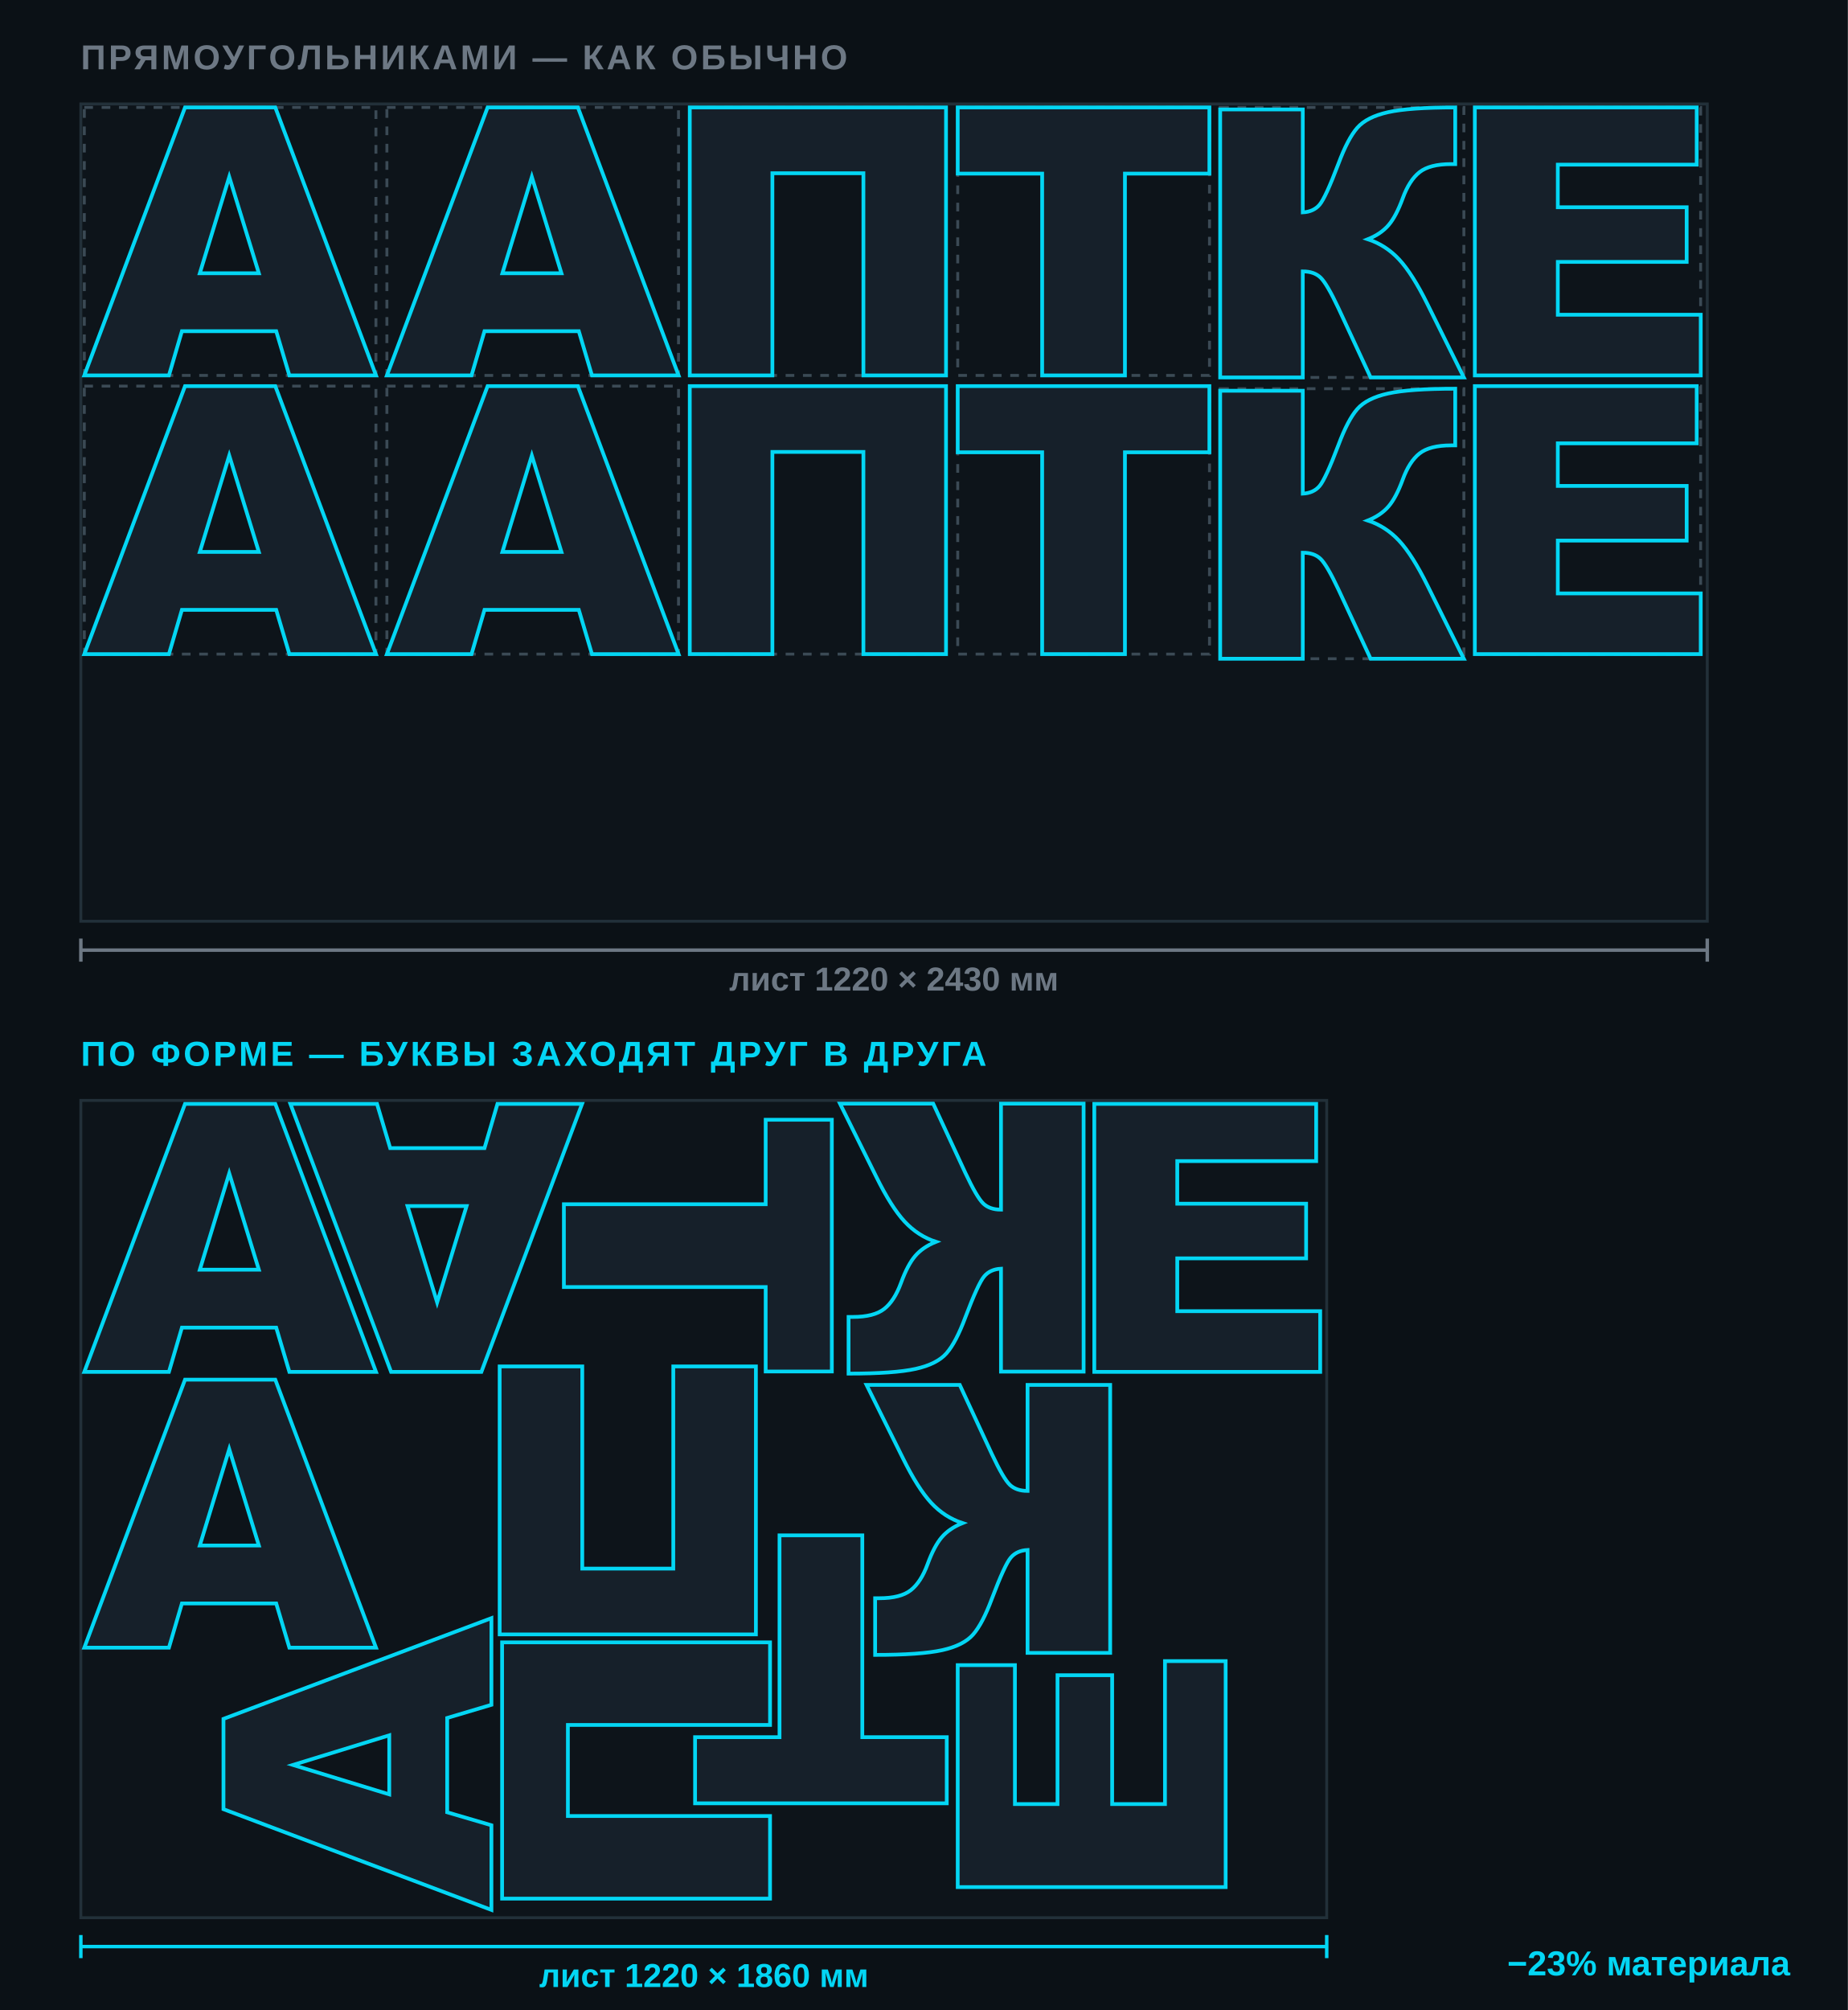
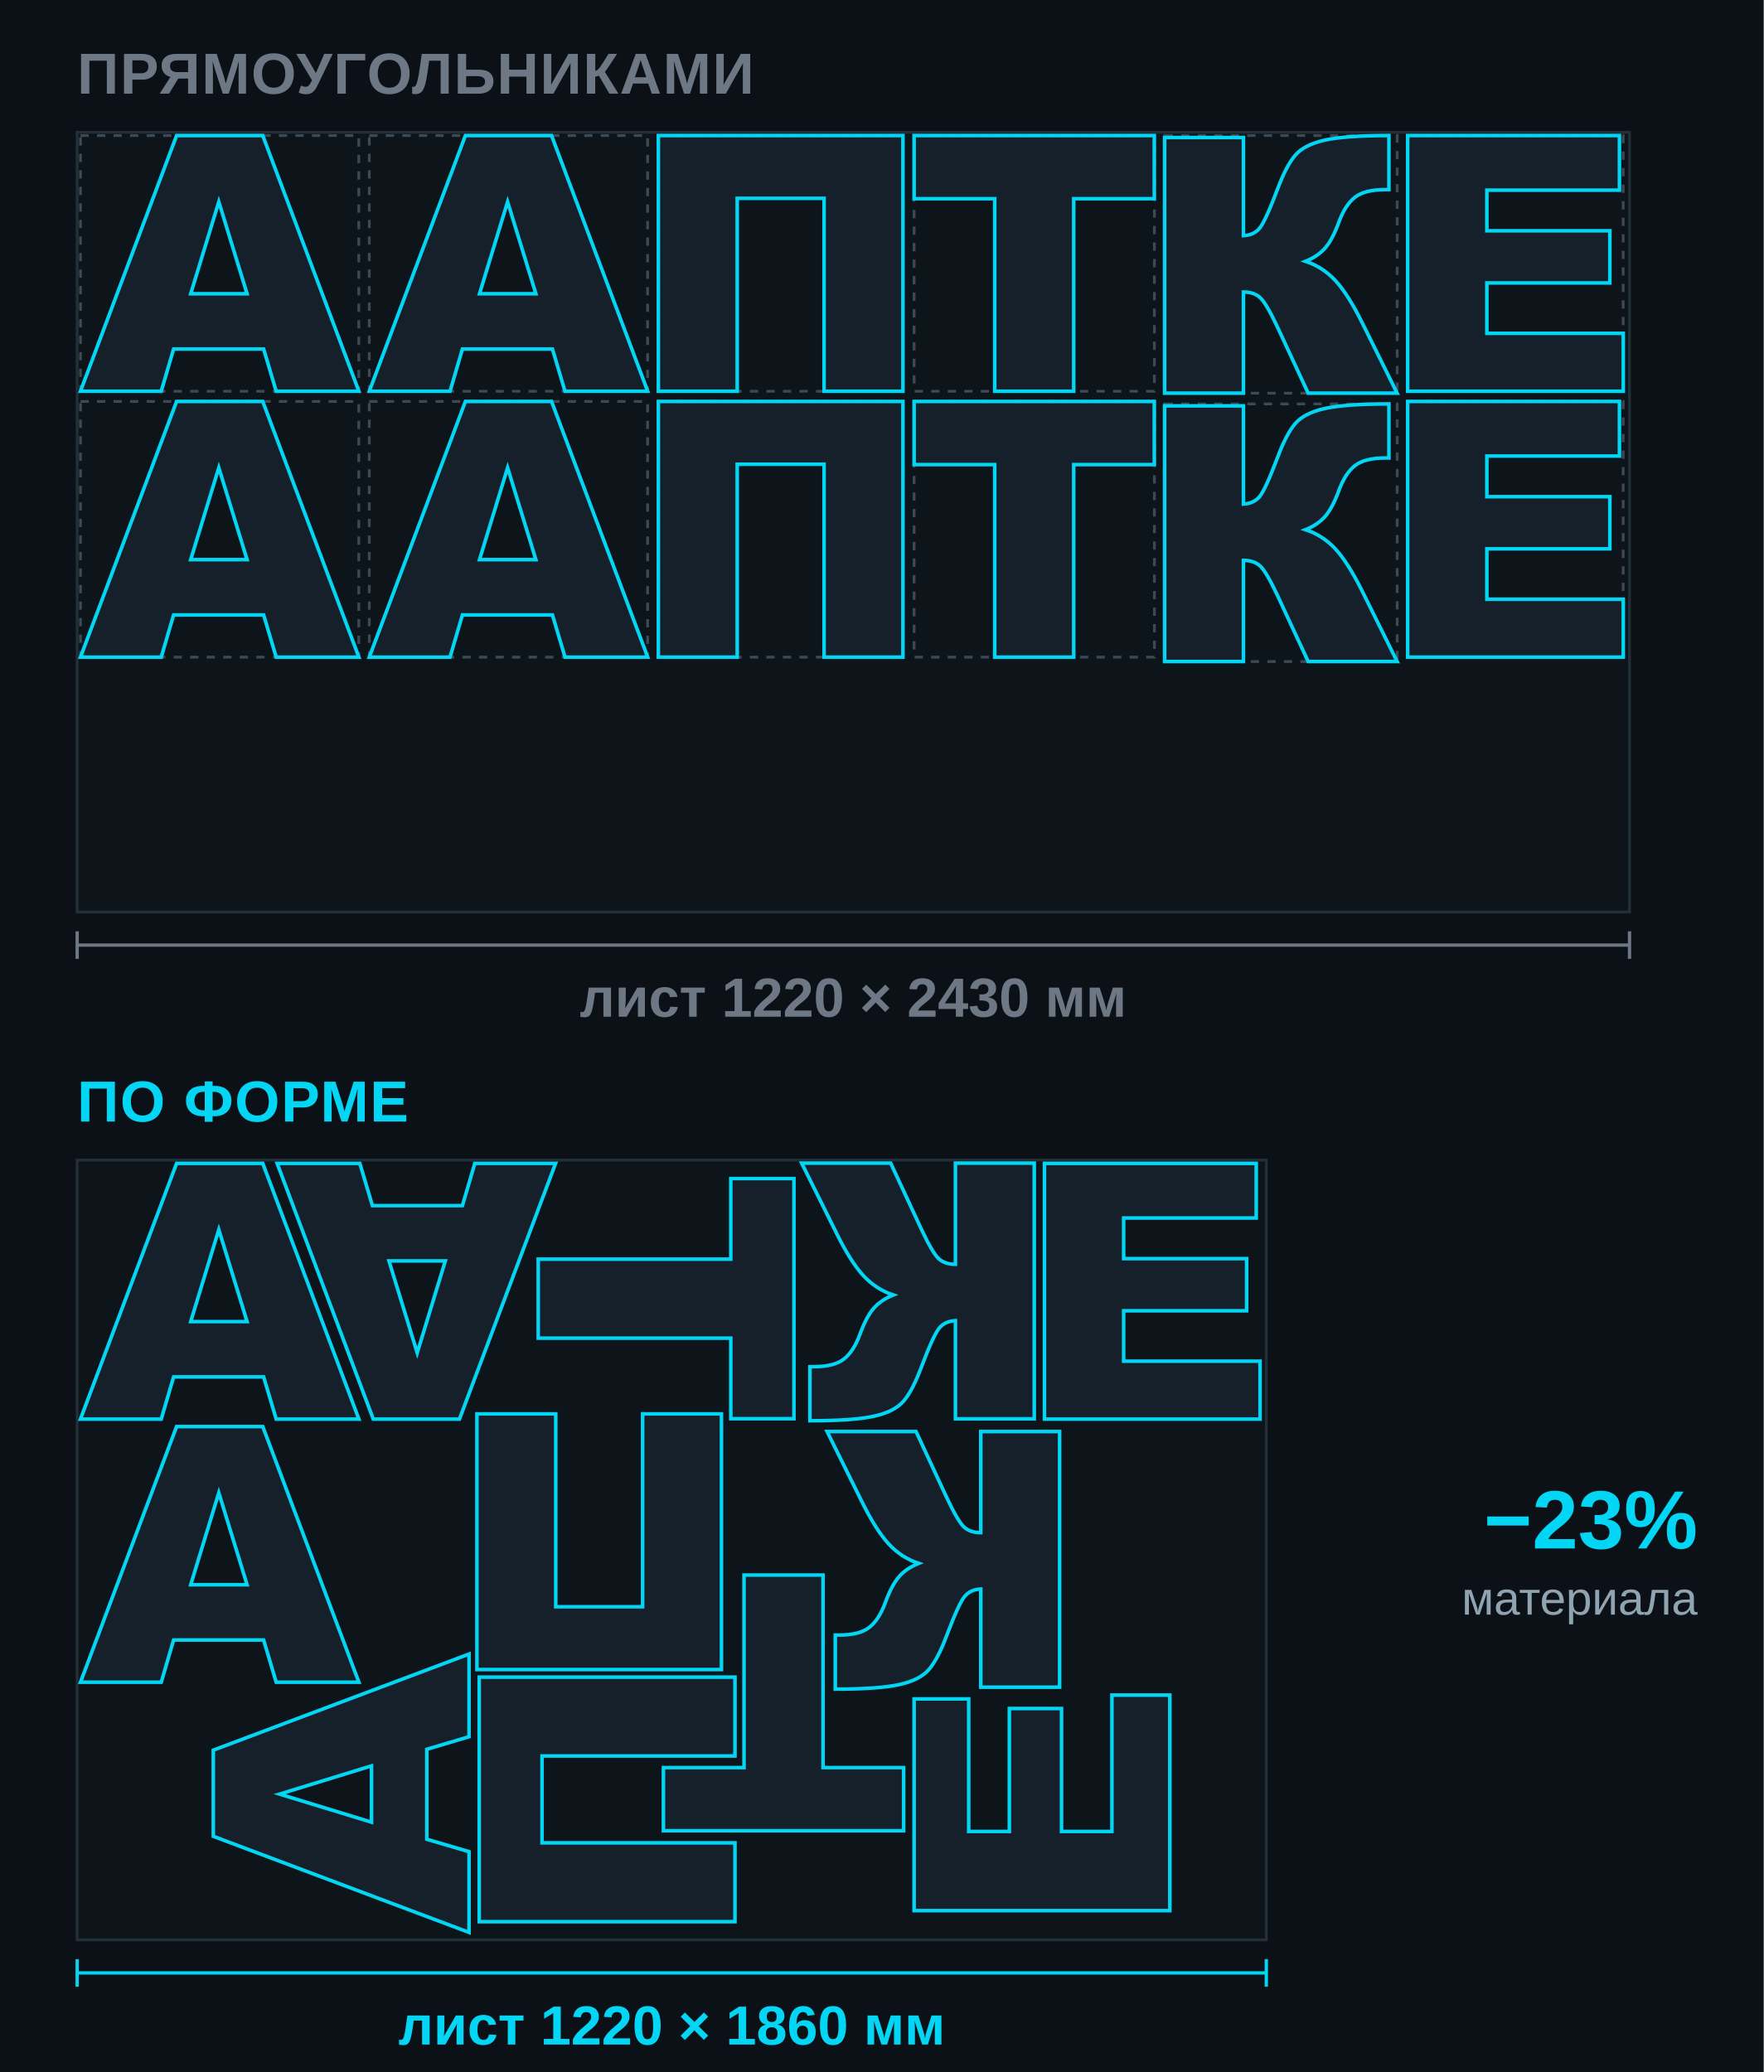
- <svg xmlns="http://www.w3.org/2000/svg" viewBox="0 0 640 696" font-family="Segoe UI, Arial, sans-serif">
-   <rect width="640" height="696" fill="#0b1116" />
+ <svg xmlns="http://www.w3.org/2000/svg" viewBox="0 0 640 752" font-family="Segoe UI, Arial, sans-serif">
+   <rect width="640" height="752" fill="#0b1116" />
  <g transform="translate(28 10)">
-     <text x="0" y="14" fill="#6d7884" font-size="12" font-weight="700" letter-spacing="1">ПРЯМОУГОЛЬНИКАМИ — КАК ОБЫЧНО</text>
-     <g transform="translate(0 26)">
+     <text x="0" y="24" fill="#6d7884" font-size="21" font-weight="700" letter-spacing=".5">ПРЯМОУГОЛЬНИКАМИ</text>
+     <g transform="translate(0 38)">
      <rect x="0" y="0" width="563.3" height="283.0" fill="#0d141a" stroke="#223039" />
      <rect x="1.2" y="1.2" width="101.0" height="92.8" fill="none" stroke="#3b4a55" stroke-dasharray="3 3" />
      <path transform="translate(1.2 1.2) scale(0.0633 -0.0633) translate(-2.0 -1466.0)" d="M1052 242H536L465 0H2L553 1466H1047L1598 0H1124ZM957 559 795 1086 634 559Z" fill="#16202a" stroke="#03d6f4" stroke-width="20.5" fill-rule="nonzero" />
      <rect x="1.2" y="97.7" width="101.0" height="92.8" fill="none" stroke="#3b4a55" stroke-dasharray="3 3" />
      <path transform="translate(1.2 97.7) scale(0.0633 -0.0633) translate(-2.0 -1466.0)" d="M1052 242H536L465 0H2L553 1466H1047L1598 0H1124ZM957 559 795 1086 634 559Z" fill="#16202a" stroke="#03d6f4" stroke-width="20.5" fill-rule="nonzero" />
      <rect x="106.0" y="1.2" width="101.0" height="92.8" fill="none" stroke="#3b4a55" stroke-dasharray="3 3" />
      <path transform="translate(106.0 1.2) scale(0.0633 -0.0633) translate(-2.0 -1466.0)" d="M1052 242H536L465 0H2L553 1466H1047L1598 0H1124ZM957 559 795 1086 634 559Z" fill="#16202a" stroke="#03d6f4" stroke-width="20.5" fill-rule="nonzero" />
      <rect x="106.0" y="97.7" width="101.0" height="92.8" fill="none" stroke="#3b4a55" stroke-dasharray="3 3" />
      <path transform="translate(106.0 97.7) scale(0.0633 -0.0633) translate(-2.0 -1466.0)" d="M1052 242H536L465 0H2L553 1466H1047L1598 0H1124ZM957 559 795 1086 634 559Z" fill="#16202a" stroke="#03d6f4" stroke-width="20.5" fill-rule="nonzero" />
      <rect x="210.9" y="1.2" width="88.7" height="92.8" fill="none" stroke="#3b4a55" stroke-dasharray="3 3" />
      <path transform="translate(210.9 1.2) scale(0.0633 -0.0633) translate(-152.0 -1466.0)" d="M1554 0H1102V1106H604V0H152V1466H1554Z" fill="#16202a" stroke="#03d6f4" stroke-width="20.5" fill-rule="nonzero" />
      <rect x="210.9" y="97.7" width="88.7" height="92.8" fill="none" stroke="#3b4a55" stroke-dasharray="3 3" />
      <path transform="translate(210.9 97.7) scale(0.0633 -0.0633) translate(-152.0 -1466.0)" d="M1554 0H1102V1106H604V0H152V1466H1554Z" fill="#16202a" stroke="#03d6f4" stroke-width="20.5" fill-rule="nonzero" />
      <rect x="303.7" y="1.2" width="87.2" height="92.8" fill="none" stroke="#3b4a55" stroke-dasharray="3 3" />
      <path transform="translate(303.7 1.2) scale(0.0633 -0.0633) translate(-47.0 -1466.0)" d="M47 1466H1424V1104H962V0H509V1104H47Z" fill="#16202a" stroke="#03d6f4" stroke-width="20.5" fill-rule="nonzero" />
      <rect x="303.7" y="97.7" width="87.2" height="92.8" fill="none" stroke="#3b4a55" stroke-dasharray="3 3" />
      <path transform="translate(303.7 97.7) scale(0.0633 -0.0633) translate(-47.0 -1466.0)" d="M47 1466H1424V1104H962V0H509V1104H47Z" fill="#16202a" stroke="#03d6f4" stroke-width="20.5" fill-rule="nonzero" />
      <rect x="394.6" y="1.2" width="84.4" height="93.5" fill="none" stroke="#3b4a55" stroke-dasharray="3 3" />
      <path transform="translate(394.6 1.2) scale(0.0633 -0.0633) translate(-150.0 -1477.0)" d="M1483 0H973L797 379Q734 513 699.0 546.5Q664 580 602 580V0H150V1466H602V903Q661 906 694.0 945.0Q727 984 797 1169Q848 1306 900.0 1365.5Q952 1425 1069.0 1451.0Q1186 1477 1436 1477V1167H1413Q1297 1167 1241.0 1123.0Q1185 1079 1149.0 980.5Q1113 882 1071.5 833.5Q1030 785 958 756Q1056 724 1129.0 645.5Q1202 567 1284 401Z" fill="#16202a" stroke="#03d6f4" stroke-width="20.5" fill-rule="nonzero" />
      <rect x="394.6" y="98.6" width="84.4" height="93.5" fill="none" stroke="#3b4a55" stroke-dasharray="3 3" />
      <path transform="translate(394.6 98.6) scale(0.0633 -0.0633) translate(-150.0 -1477.0)" d="M1483 0H973L797 379Q734 513 699.0 546.5Q664 580 602 580V0H150V1466H602V903Q661 906 694.0 945.0Q727 984 797 1169Q848 1306 900.0 1365.5Q952 1425 1069.0 1451.0Q1186 1477 1436 1477V1167H1413Q1297 1167 1241.0 1123.0Q1185 1079 1149.0 980.5Q1113 882 1071.5 833.5Q1030 785 958 756Q1056 724 1129.0 645.5Q1202 567 1284 401Z" fill="#16202a" stroke="#03d6f4" stroke-width="20.5" fill-rule="nonzero" />
      <rect x="482.8" y="1.2" width="78.2" height="92.8" fill="none" stroke="#3b4a55" stroke-dasharray="3 3" />
      <path transform="translate(482.8 1.2) scale(0.0633 -0.0633) translate(-149.0 -1466.0)" d="M149 1466H1363V1153H603V920H1308V621H603V332H1385V0H149Z" fill="#16202a" stroke="#03d6f4" stroke-width="20.5" fill-rule="nonzero" />
      <rect x="482.8" y="97.7" width="78.2" height="92.8" fill="none" stroke="#3b4a55" stroke-dasharray="3 3" />
      <path transform="translate(482.8 97.7) scale(0.0633 -0.0633) translate(-149.0 -1466.0)" d="M149 1466H1363V1153H603V920H1308V621H603V332H1385V0H149Z" fill="#16202a" stroke="#03d6f4" stroke-width="20.5" fill-rule="nonzero" />
-       <path d="M0 293.0h563.3" stroke="#6d7884" stroke-width="1.2" />
-       <path d="M0 289.0v8M563.3 289.0v8" stroke="#6d7884" stroke-width="1.2" />
-       <text x="281.6" y="307.0" fill="#6d7884" font-size="11.5" font-weight="600" text-anchor="middle">лист 1220 × 2430 мм</text>
+       <path d="M0 295.0h563.3" stroke="#6d7884" stroke-width="1.2" />
+       <path d="M0 290.0v10M563.3 290.0v10" stroke="#6d7884" stroke-width="1.2" />
+       <text x="281.6" y="321.0" fill="#6d7884" font-size="20" font-weight="600" text-anchor="middle">лист 1220 × 2430 мм</text>
    </g>
  </g>
-   <g transform="translate(28 355.04)">
-     <text x="0" y="14" fill="#03d6f4" font-size="12" font-weight="700" letter-spacing="1">ПО ФОРМЕ — БУКВЫ ЗАХОДЯТ ДРУГ В ДРУГА</text>
-     <g transform="translate(0 26)">
+   <g transform="translate(28 383.04)">
+     <text x="0" y="24" fill="#03d6f4" font-size="21" font-weight="700" letter-spacing=".5">ПО ФОРМЕ</text>
+     <g transform="translate(0 38)">
      <rect x="0" y="0" width="431.5" height="283.0" fill="#0d141a" stroke="#223039" />
      <path transform="translate(1.2 1.2) scale(0.0633 -0.0633) translate(-2.0 -1466.0)" d="M1052 242H536L465 0H2L553 1466H1047L1598 0H1124ZM957 559 795 1086 634 559Z" fill="#16202a" stroke="#03d6f4" stroke-width="20.5" fill-rule="nonzero" />
      <path transform="translate(1.2 96.7) scale(0.0633 -0.0633) translate(-2.0 -1466.0)" d="M1052 242H536L465 0H2L553 1466H1047L1598 0H1124ZM957 559 795 1086 634 559Z" fill="#16202a" stroke="#03d6f4" stroke-width="20.5" fill-rule="nonzero" />
      <path transform="translate(49.4 179.3) translate(0 101.0) rotate(-90) scale(0.0633 -0.0633) translate(-2.0 -1466.0)" d="M1052 242H536L465 0H2L553 1466H1047L1598 0H1124ZM957 559 795 1086 634 559Z" fill="#16202a" stroke="#03d6f4" stroke-width="20.5" fill-rule="nonzero" />
      <path transform="translate(72.6 1.2) rotate(180 50.5 46.4) scale(0.0633 -0.0633) translate(-2.0 -1466.0)" d="M1052 242H536L465 0H2L553 1466H1047L1598 0H1124ZM957 559 795 1086 634 559Z" fill="#16202a" stroke="#03d6f4" stroke-width="20.5" fill-rule="nonzero" />
      <path transform="translate(145.0 92.1) rotate(180 44.4 46.4) scale(0.0633 -0.0633) translate(-152.0 -1466.0)" d="M1554 0H1102V1106H604V0H152V1466H1554Z" fill="#16202a" stroke="#03d6f4" stroke-width="20.5" fill-rule="nonzero" />
      <path transform="translate(145.9 187.7) translate(0 88.7) rotate(-90) scale(0.0633 -0.0633) translate(-152.0 -1466.0)" d="M1554 0H1102V1106H604V0H152V1466H1554Z" fill="#16202a" stroke="#03d6f4" stroke-width="20.5" fill-rule="nonzero" />
      <path transform="translate(167.3 6.7) translate(92.8 0) rotate(90) scale(0.0633 -0.0633) translate(-47.0 -1466.0)" d="M47 1466H1424V1104H962V0H509V1104H47Z" fill="#16202a" stroke="#03d6f4" stroke-width="20.5" fill-rule="nonzero" />
      <path transform="translate(212.7 150.6) rotate(180 43.6 46.4) scale(0.0633 -0.0633) translate(-47.0 -1466.0)" d="M47 1466H1424V1104H962V0H509V1104H47Z" fill="#16202a" stroke="#03d6f4" stroke-width="20.5" fill-rule="nonzero" />
      <path transform="translate(262.9 1.2) rotate(180 42.2 46.7) scale(0.0633 -0.0633) translate(-150.0 -1477.0)" d="M1483 0H973L797 379Q734 513 699.0 546.5Q664 580 602 580V0H150V1466H602V903Q661 906 694.0 945.0Q727 984 797 1169Q848 1306 900.0 1365.5Q952 1425 1069.0 1451.0Q1186 1477 1436 1477V1167H1413Q1297 1167 1241.0 1123.0Q1185 1079 1149.0 980.5Q1113 882 1071.5 833.5Q1030 785 958 756Q1056 724 1129.0 645.5Q1202 567 1284 401Z" fill="#16202a" stroke="#03d6f4" stroke-width="20.5" fill-rule="nonzero" />
      <path transform="translate(272.1 98.6) rotate(180 42.2 46.7) scale(0.0633 -0.0633) translate(-150.0 -1477.0)" d="M1483 0H973L797 379Q734 513 699.0 546.5Q664 580 602 580V0H150V1466H602V903Q661 906 694.0 945.0Q727 984 797 1169Q848 1306 900.0 1365.5Q952 1425 1069.0 1451.0Q1186 1477 1436 1477V1167H1413Q1297 1167 1241.0 1123.0Q1185 1079 1149.0 980.5Q1113 882 1071.5 833.5Q1030 785 958 756Q1056 724 1129.0 645.5Q1202 567 1284 401Z" fill="#16202a" stroke="#03d6f4" stroke-width="20.5" fill-rule="nonzero" />
      <path transform="translate(303.7 194.2) translate(0 78.2) rotate(-90) scale(0.0633 -0.0633) translate(-149.0 -1466.0)" d="M149 1466H1363V1153H603V920H1308V621H603V332H1385V0H149Z" fill="#16202a" stroke="#03d6f4" stroke-width="20.5" fill-rule="nonzero" />
      <path transform="translate(351.0 1.2) scale(0.0633 -0.0633) translate(-149.0 -1466.0)" d="M149 1466H1363V1153H603V920H1308V621H603V332H1385V0H149Z" fill="#16202a" stroke="#03d6f4" stroke-width="20.5" fill-rule="nonzero" />
-       <path d="M0 293.0h431.5" stroke="#03d6f4" stroke-width="1.2" />
-       <path d="M0 289.0v8M431.5 289.0v8" stroke="#03d6f4" stroke-width="1.2" />
-       <text x="215.8" y="307.0" fill="#03d6f4" font-size="11.5" font-weight="600" text-anchor="middle">лист 1220 × 1860 мм</text>
+       <path d="M0 295.0h431.5" stroke="#03d6f4" stroke-width="1.2" />
+       <path d="M0 290.0v10M431.5 290.0v10" stroke="#03d6f4" stroke-width="1.2" />
+       <text x="215.8" y="321.0" fill="#03d6f4" font-size="20" font-weight="600" text-anchor="middle">лист 1220 × 1860 мм</text>
    </g>
  </g>
-   <text x="620" y="684" fill="#03d6f4" font-size="12" font-weight="700" text-anchor="end">−23% материала</text>
+   <text x="616" y="562" fill="#03d6f4" font-size="30" font-weight="800" text-anchor="end">−23%</text>
+   <text x="616" y="586" fill="#8fa3b0" font-size="17" text-anchor="end">материала</text>
</svg>
